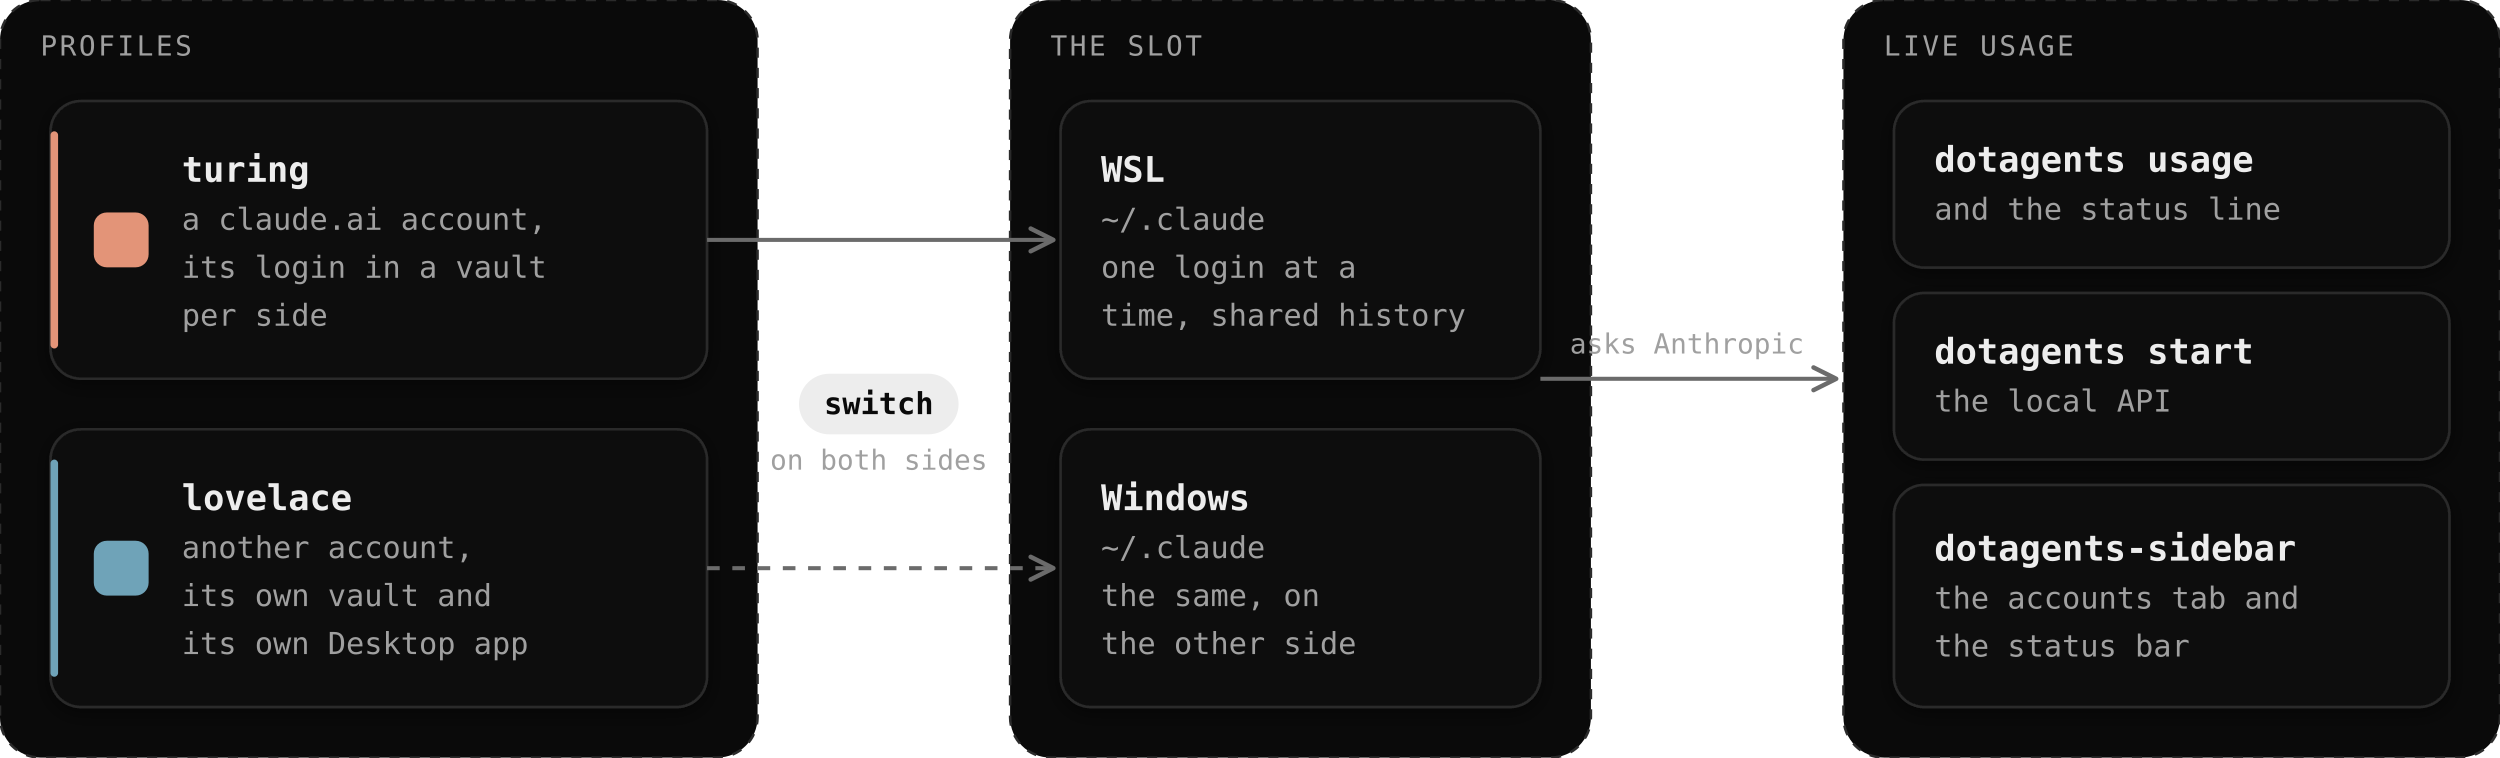
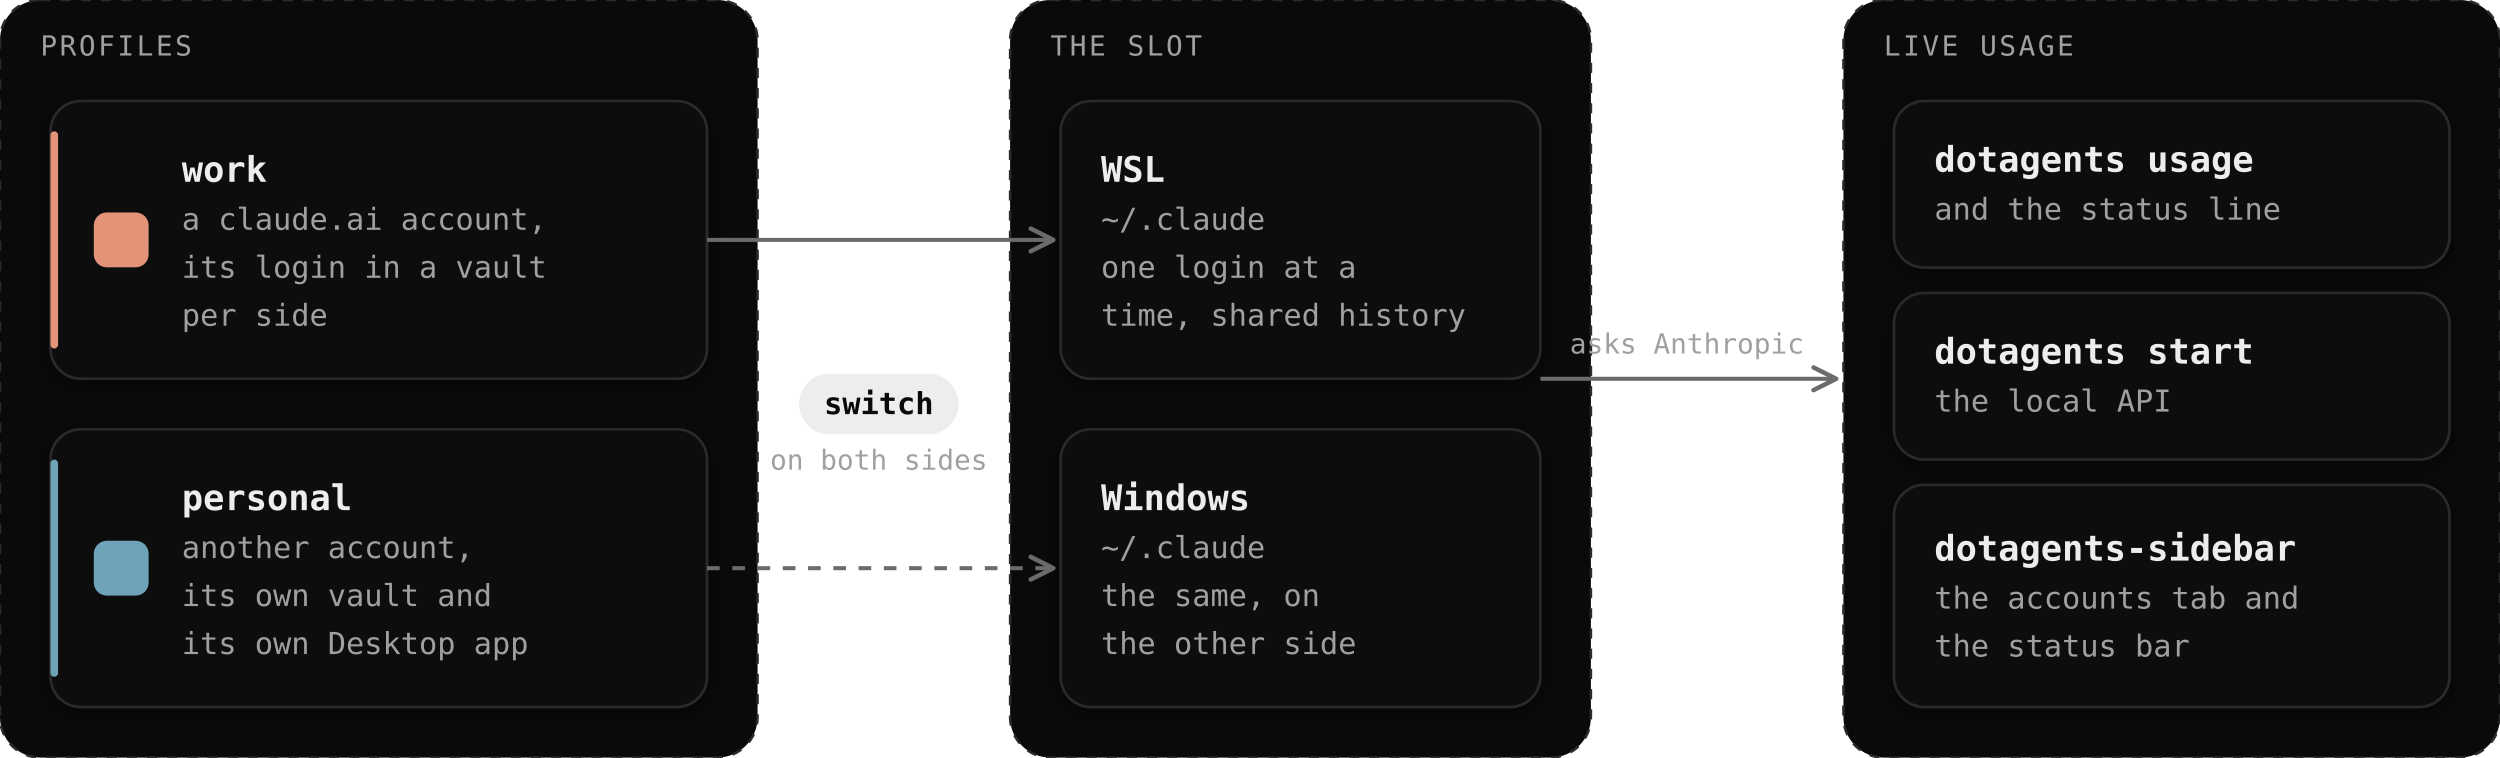
<svg xmlns="http://www.w3.org/2000/svg" width="990" height="300" viewBox="0 0 990 300" role="img" aria-label="Several accounts, one view: switch puts a profile's login in each side's slot, and the usage of every account shows in the terminal and, through dotagents start, in the dotagents sidebar" font-family="ui-monospace, 'Geist Mono', SFMono-Regular, Menlo, Consolas, monospace">
  <defs>
    <filter id="shadow" x="-10%" y="-10%" width="120%" height="140%">
      <feDropShadow dx="0" dy="2" stdDeviation="4" flood-color="#000000" flood-opacity="0.5" />
    </filter>
    <marker id="head" viewBox="0 0 10 10" refX="8" refY="5" markerWidth="7" markerHeight="7" orient="auto-start-reverse">
      <path d="M1 1L9 5L1 9" fill="none" stroke="#6b6b6b" stroke-width="1.6" stroke-linecap="round" stroke-linejoin="round" />
    </marker>
  </defs>
  <rect x="0" y="0" width="300" height="300" rx="16" fill="#0a0a0a" stroke="#2b2b2b" stroke-dasharray="4 4" />
  <text x="16" y="22" font-size="11" letter-spacing="1" fill="#a0a0a0">PROFILES</text>
  <g filter="url(#shadow)">
    <rect x="20" y="40" width="260" height="110" rx="12" fill="#111111" stroke="#2b2b2b" />
  </g>
  <rect x="20" y="52" width="3" height="86" rx="1.5" fill="#e39478" />
  <svg x="32" y="79" width="32" height="32" viewBox="-6 -6 112 112" overflow="visible">
    <rect x="12" y="12" width="76" height="76" rx="18" fill="#e39478" />
  </svg>
-   <text x="72" y="72" font-size="14" font-weight="700" fill="#ededed">turing</text>
+   <text x="72" y="72" font-size="14" font-weight="700" fill="#ededed">work</text>
  <text x="72" y="91" font-size="12" fill="#a0a0a0">a claude.ai account,</text>
  <text x="72" y="110" font-size="12" fill="#a0a0a0">its login in a vault</text>
  <text x="72" y="129" font-size="12" fill="#a0a0a0">per side</text>
  <g filter="url(#shadow)">
    <rect x="20" y="170" width="260" height="110" rx="12" fill="#111111" stroke="#2b2b2b" />
  </g>
  <rect x="20" y="182" width="3" height="86" rx="1.5" fill="#6fa3b8" />
  <svg x="32" y="209" width="32" height="32" viewBox="-6 -6 112 112" overflow="visible">
    <rect x="12" y="12" width="76" height="76" rx="18" fill="#6fa3b8" />
  </svg>
-   <text x="72" y="202" font-size="14" font-weight="700" fill="#ededed">lovelace</text>
+   <text x="72" y="202" font-size="14" font-weight="700" fill="#ededed">personal</text>
  <text x="72" y="221" font-size="12" fill="#a0a0a0">another account,</text>
  <text x="72" y="240" font-size="12" fill="#a0a0a0">its own vault and</text>
  <text x="72" y="259" font-size="12" fill="#a0a0a0">its own Desktop app</text>
  <rect x="400" y="0" width="230" height="300" rx="16" fill="#0a0a0a" stroke="#2b2b2b" stroke-dasharray="4 4" />
  <text x="416" y="22" font-size="11" letter-spacing="1" fill="#a0a0a0">THE SLOT</text>
  <g filter="url(#shadow)">
    <rect x="420" y="40" width="190" height="110" rx="12" fill="#111111" stroke="#2b2b2b" />
  </g>
  <text x="436" y="72" font-size="14" font-weight="700" fill="#ededed">WSL</text>
  <text x="436" y="91" font-size="12" fill="#a0a0a0">~/.claude</text>
  <text x="436" y="110" font-size="12" fill="#a0a0a0">one login at a</text>
  <text x="436" y="129" font-size="12" fill="#a0a0a0">time, shared history</text>
  <g filter="url(#shadow)">
    <rect x="420" y="170" width="190" height="110" rx="12" fill="#111111" stroke="#2b2b2b" />
  </g>
  <text x="436" y="202" font-size="14" font-weight="700" fill="#ededed">Windows</text>
  <text x="436" y="221" font-size="12" fill="#a0a0a0">~/.claude</text>
  <text x="436" y="240" font-size="12" fill="#a0a0a0">the same, on</text>
  <text x="436" y="259" font-size="12" fill="#a0a0a0">the other side</text>
  <path d="M280 95L416 95" fill="none" stroke="#6b6b6b" stroke-width="1.6" marker-end="url(#head)" />
  <path d="M280 225L416 225" fill="none" stroke="#6b6b6b" stroke-width="1.6" stroke-dasharray="5 5" marker-end="url(#head)" />
  <rect x="316.4" y="148" width="63.2" height="24" rx="12" fill="#ededed" />
  <text x="348" y="164" font-size="12" font-weight="600" text-anchor="middle" fill="#0a0a0a">switch</text>
  <text x="348" y="186" font-size="11" text-anchor="middle" fill="#a0a0a0">on both sides</text>
  <rect x="730" y="0" width="260" height="300" rx="16" fill="#0a0a0a" stroke="#2b2b2b" stroke-dasharray="4 4" />
  <text x="746" y="22" font-size="11" letter-spacing="1" fill="#a0a0a0">LIVE USAGE</text>
  <g filter="url(#shadow)">
    <rect x="750" y="40" width="220" height="66" rx="12" fill="#111111" stroke="#2b2b2b" />
  </g>
  <text x="766" y="68" font-size="14" font-weight="700" fill="#ededed">dotagents usage</text>
  <text x="766" y="87" font-size="12" fill="#a0a0a0">and the status line</text>
  <g filter="url(#shadow)">
    <rect x="750" y="116" width="220" height="66" rx="12" fill="#111111" stroke="#2b2b2b" />
  </g>
  <text x="766" y="144" font-size="14" font-weight="700" fill="#ededed">dotagents start</text>
  <text x="766" y="163" font-size="12" fill="#a0a0a0">the local API</text>
  <g filter="url(#shadow)">
    <rect x="750" y="192" width="220" height="88" rx="12" fill="#111111" stroke="#2b2b2b" />
  </g>
  <text x="766" y="222" font-size="14" font-weight="700" fill="#ededed">dotagents-sidebar</text>
  <text x="766" y="241" font-size="12" fill="#a0a0a0">the accounts tab and</text>
  <text x="766" y="260" font-size="12" fill="#a0a0a0">the status bar</text>
  <path d="M610 150L726 150" fill="none" stroke="#6b6b6b" stroke-width="1.6" marker-end="url(#head)" />
  <text x="668" y="140" font-size="11" text-anchor="middle" fill="#a0a0a0">asks Anthropic</text>
</svg>
